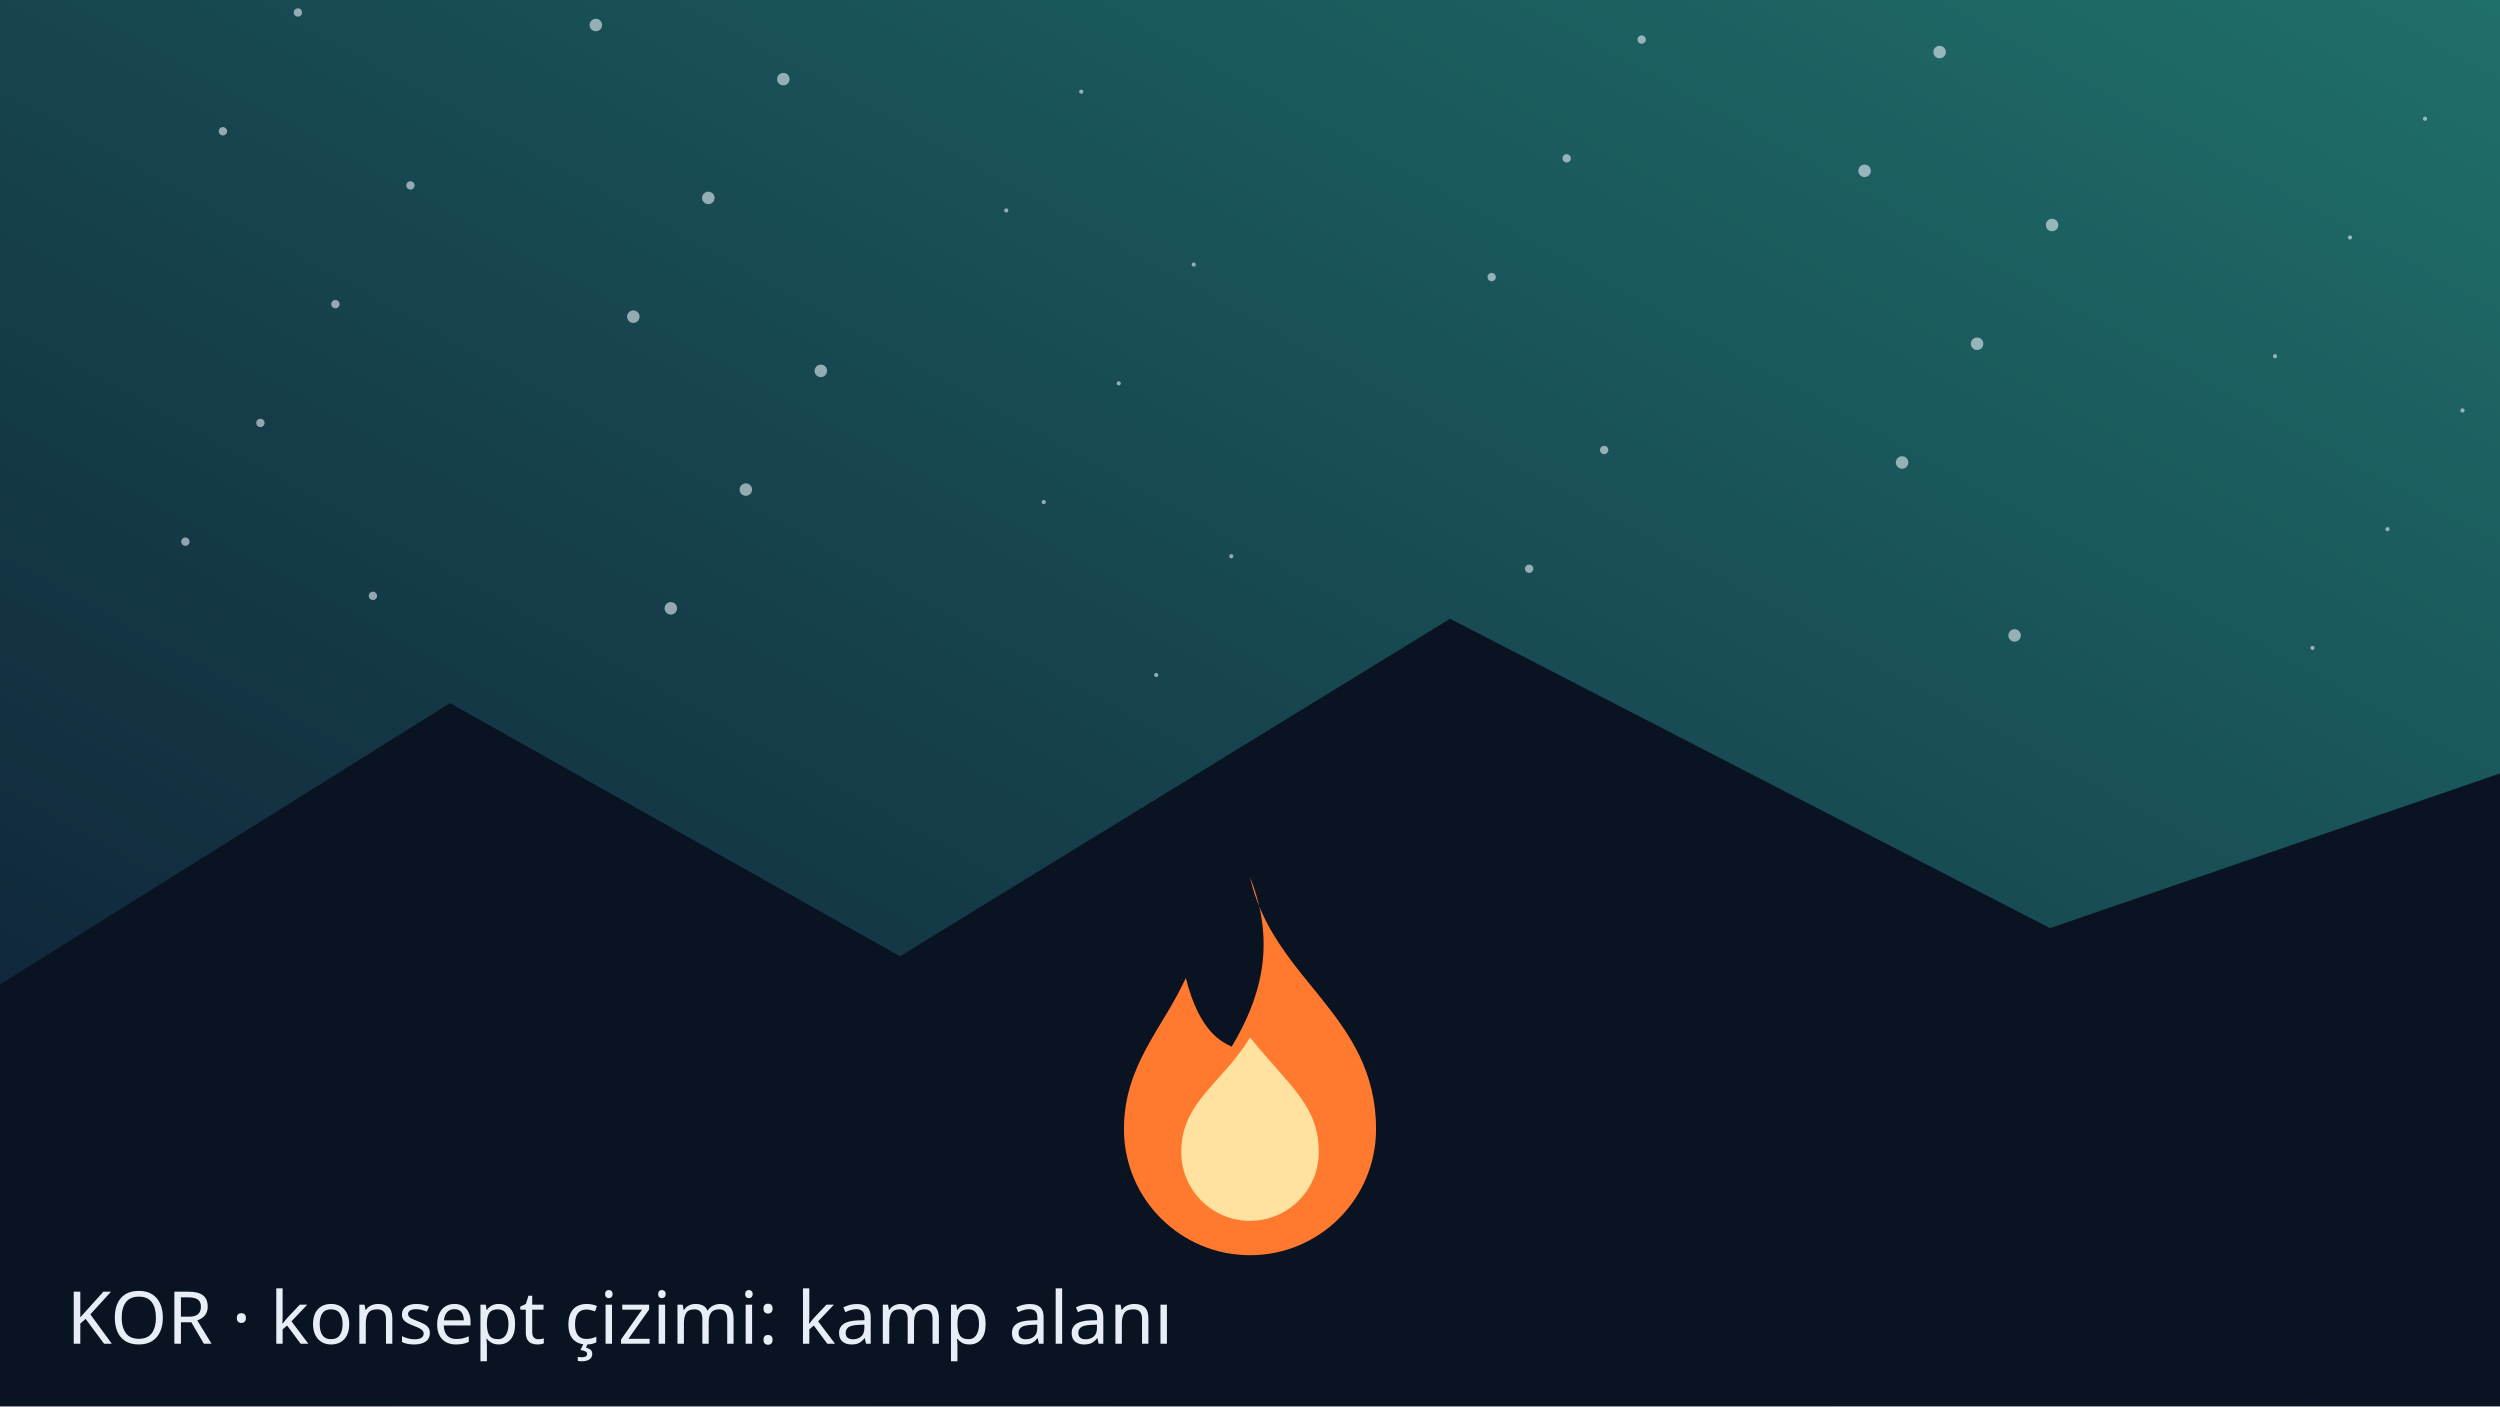
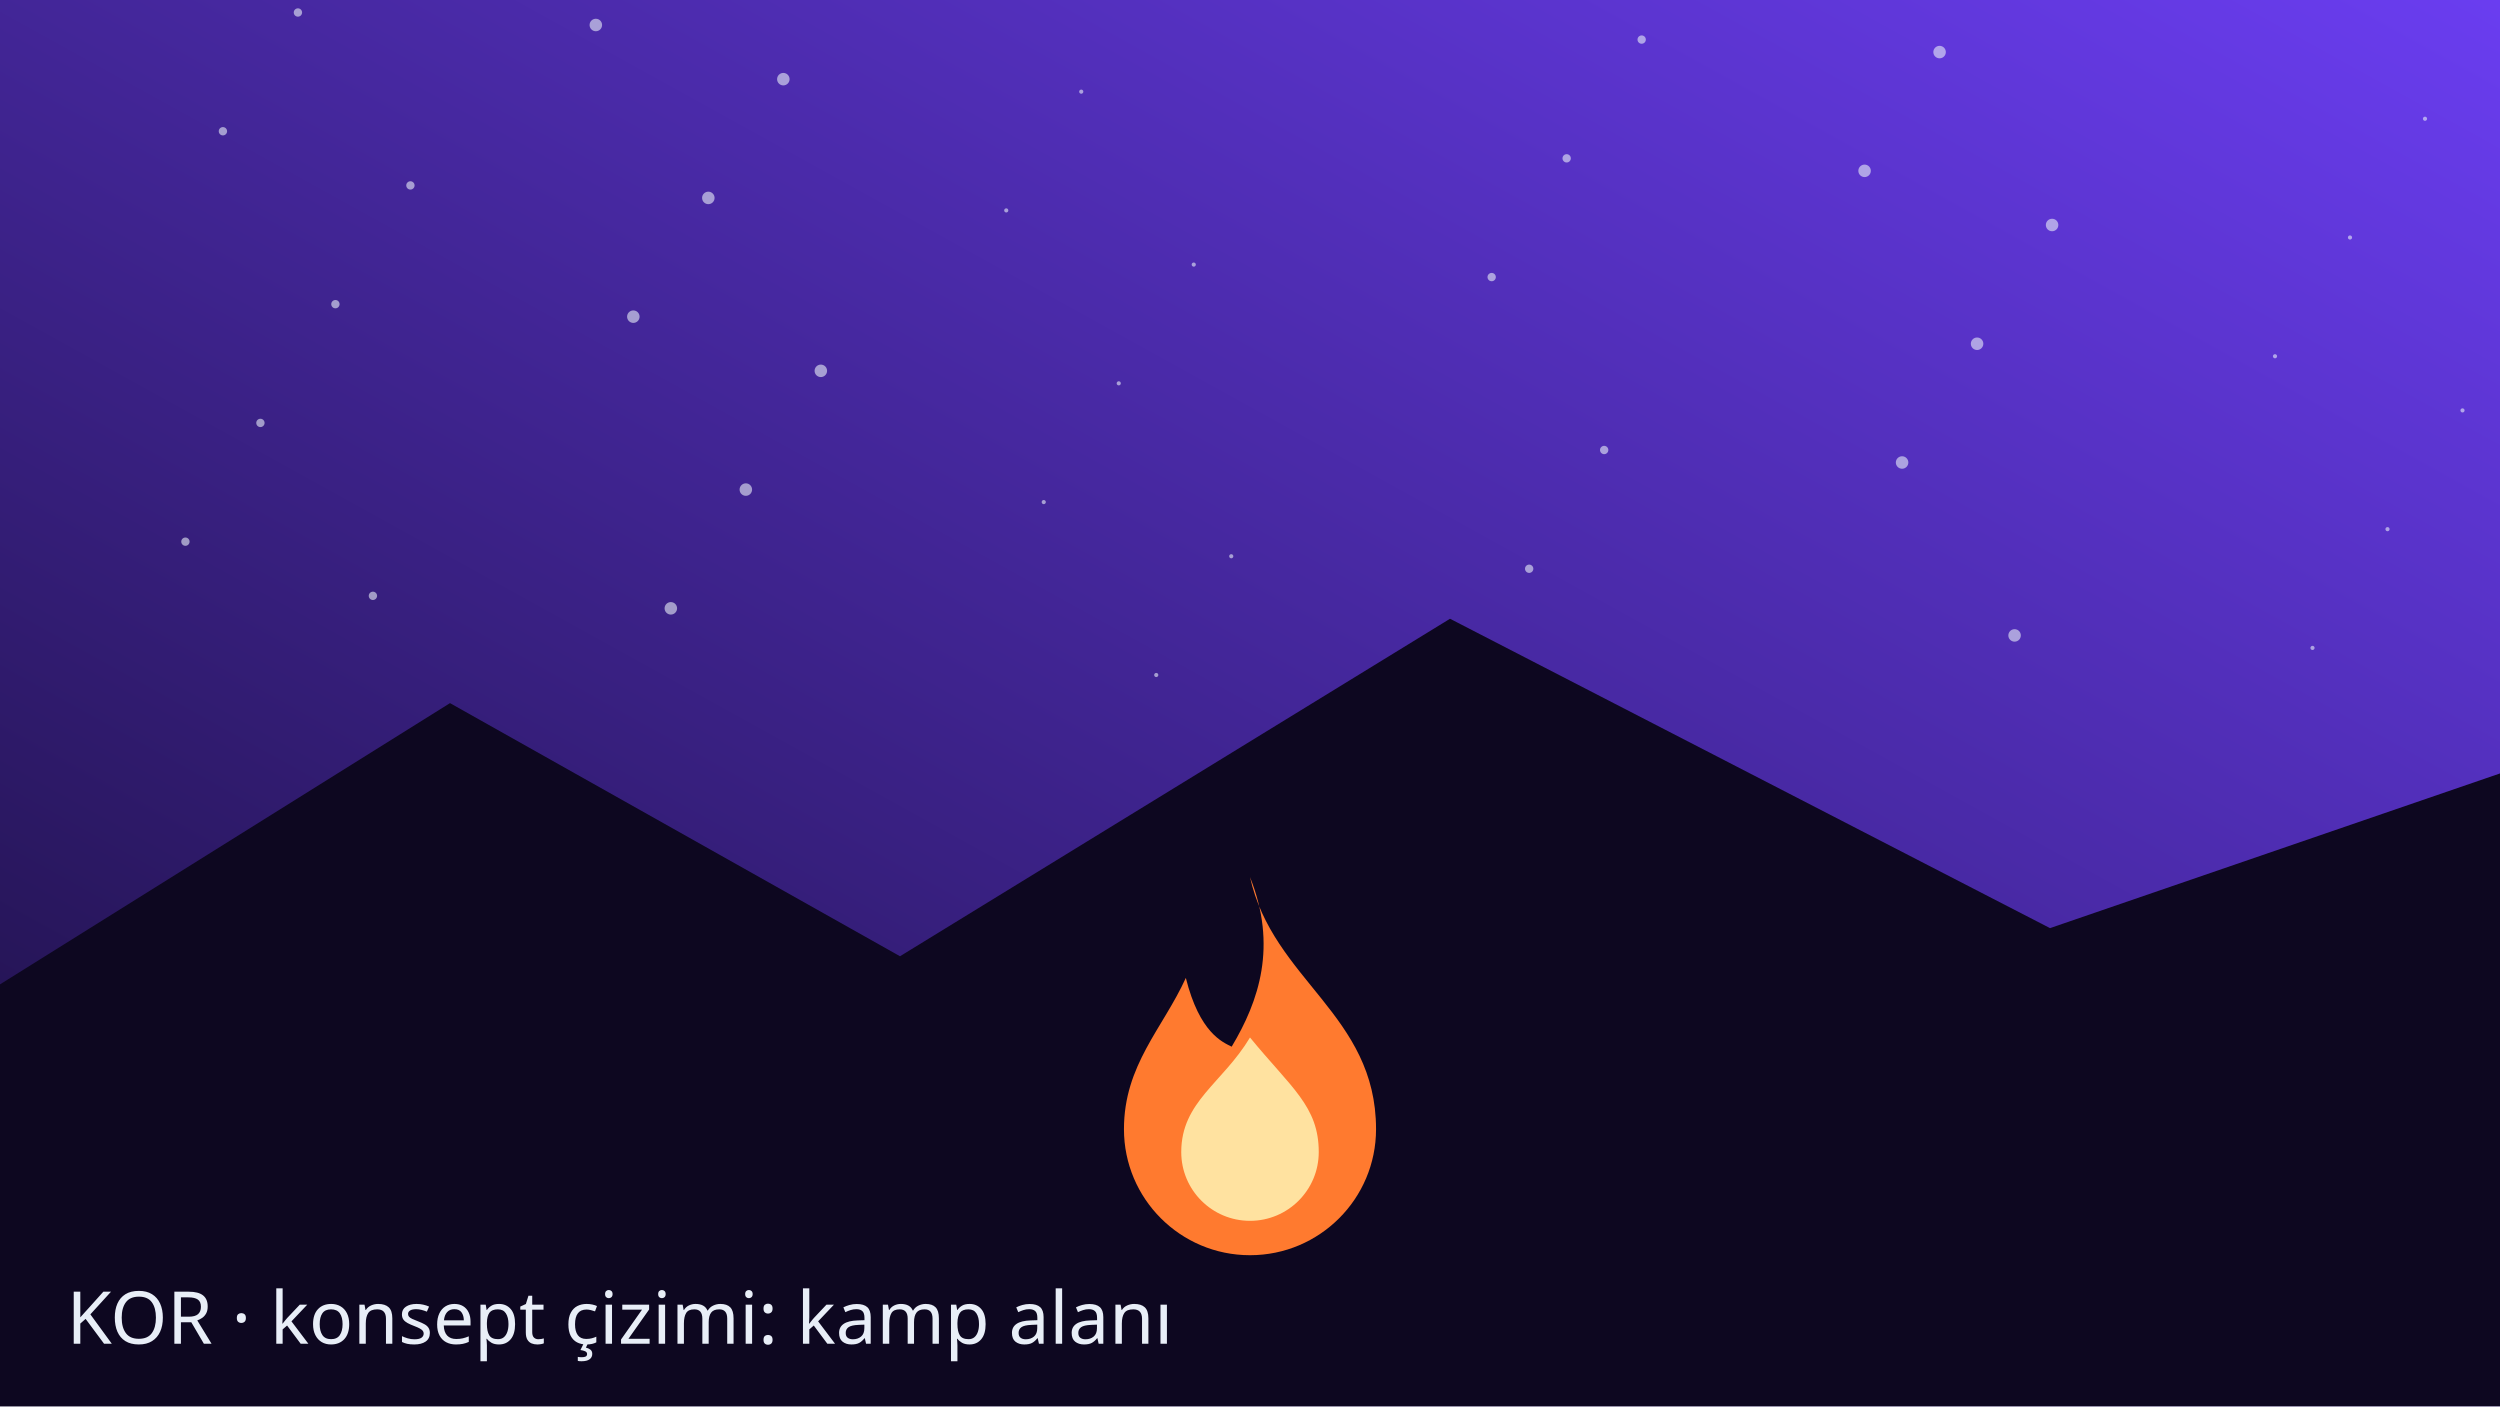
<svg xmlns="http://www.w3.org/2000/svg" viewBox="0 0 1200 675" width="1200" height="675">
  <defs>
    <linearGradient id="g" x1="0" y1="1" x2="1" y2="0">
-       <stop offset="0" stop-color="#0e1b33" />
-       <stop offset="1" stop-color="#1f6f6a" />
+       <stop offset="0" stop-color="#1a0e3d" />
+       <stop offset="1" stop-color="#6a3df0" />
    </linearGradient>
  </defs>
  <rect width="1200" height="675" fill="url(#g)" />
  <circle cx="197" cy="89" r="2" fill="#e8eef7" opacity=".6" />
  <circle cx="394" cy="178" r="3" fill="#e8eef7" opacity=".6" />
  <circle cx="591" cy="267" r="1" fill="#e8eef7" opacity=".6" />
  <circle cx="788" cy="19" r="2" fill="#e8eef7" opacity=".6" />
  <circle cx="985" cy="108" r="3" fill="#e8eef7" opacity=".6" />
  <circle cx="1182" cy="197" r="1" fill="#e8eef7" opacity=".6" />
  <circle cx="179" cy="286" r="2" fill="#e8eef7" opacity=".6" />
  <circle cx="376" cy="38" r="3" fill="#e8eef7" opacity=".6" />
  <circle cx="573" cy="127" r="1" fill="#e8eef7" opacity=".6" />
  <circle cx="770" cy="216" r="2" fill="#e8eef7" opacity=".6" />
  <circle cx="967" cy="305" r="3" fill="#e8eef7" opacity=".6" />
  <circle cx="1164" cy="57" r="1" fill="#e8eef7" opacity=".6" />
  <circle cx="161" cy="146" r="2" fill="#e8eef7" opacity=".6" />
  <circle cx="358" cy="235" r="3" fill="#e8eef7" opacity=".6" />
  <circle cx="555" cy="324" r="1" fill="#e8eef7" opacity=".6" />
  <circle cx="752" cy="76" r="2" fill="#e8eef7" opacity=".6" />
  <circle cx="949" cy="165" r="3" fill="#e8eef7" opacity=".6" />
  <circle cx="1146" cy="254" r="1" fill="#e8eef7" opacity=".6" />
  <circle cx="143" cy="6" r="2" fill="#e8eef7" opacity=".6" />
  <circle cx="340" cy="95" r="3" fill="#e8eef7" opacity=".6" />
  <circle cx="537" cy="184" r="1" fill="#e8eef7" opacity=".6" />
  <circle cx="734" cy="273" r="2" fill="#e8eef7" opacity=".6" />
  <circle cx="931" cy="25" r="3" fill="#e8eef7" opacity=".6" />
  <circle cx="1128" cy="114" r="1" fill="#e8eef7" opacity=".6" />
  <circle cx="125" cy="203" r="2" fill="#e8eef7" opacity=".6" />
  <circle cx="322" cy="292" r="3" fill="#e8eef7" opacity=".6" />
  <circle cx="519" cy="44" r="1" fill="#e8eef7" opacity=".6" />
  <circle cx="716" cy="133" r="2" fill="#e8eef7" opacity=".6" />
  <circle cx="913" cy="222" r="3" fill="#e8eef7" opacity=".6" />
  <circle cx="1110" cy="311" r="1" fill="#e8eef7" opacity=".6" />
  <circle cx="107" cy="63" r="2" fill="#e8eef7" opacity=".6" />
  <circle cx="304" cy="152" r="3" fill="#e8eef7" opacity=".6" />
  <circle cx="501" cy="241" r="1" fill="#e8eef7" opacity=".6" />
  <circle cx="698" cy="330" r="2" fill="#e8eef7" opacity=".6" />
  <circle cx="895" cy="82" r="3" fill="#e8eef7" opacity=".6" />
  <circle cx="1092" cy="171" r="1" fill="#e8eef7" opacity=".6" />
  <circle cx="89" cy="260" r="2" fill="#e8eef7" opacity=".6" />
  <circle cx="286" cy="12" r="3" fill="#e8eef7" opacity=".6" />
  <circle cx="483" cy="101" r="1" fill="#e8eef7" opacity=".6" />
-   <path d="M0 472.5L216.0 337.5L432.0 459L696.0 297.0L984 445.5L1200 371.25V675H0Z" fill="#0a1322" />
+   <path d="M0 472.5L216.0 337.5L432.0 459L696.0 297.0L984 445.5L1200 371.25V675H0Z" fill="#0d0720" />
  <g transform="translate(600 520) scale(1.1)">
    <path d="M0-90C10-45 55-30 55 20a55 55 0 0 1-110 0C-55-8-38-24-28-46-22-22-12-18-8-16 4-36 12-60 0-90Z" fill="#ff7a2f" />
    <path d="M0-20c18 22 30 30 30 50a30 30 0 0 1-60 0C-30 8-12 0 0-20Z" fill="#ffe2a0" />
  </g>
  <text x="32" y="645" font-family="system-ui,sans-serif" font-size="35" fill="#e8eef7">KOR · konsept çizimi: kamp alanı</text>
</svg>
